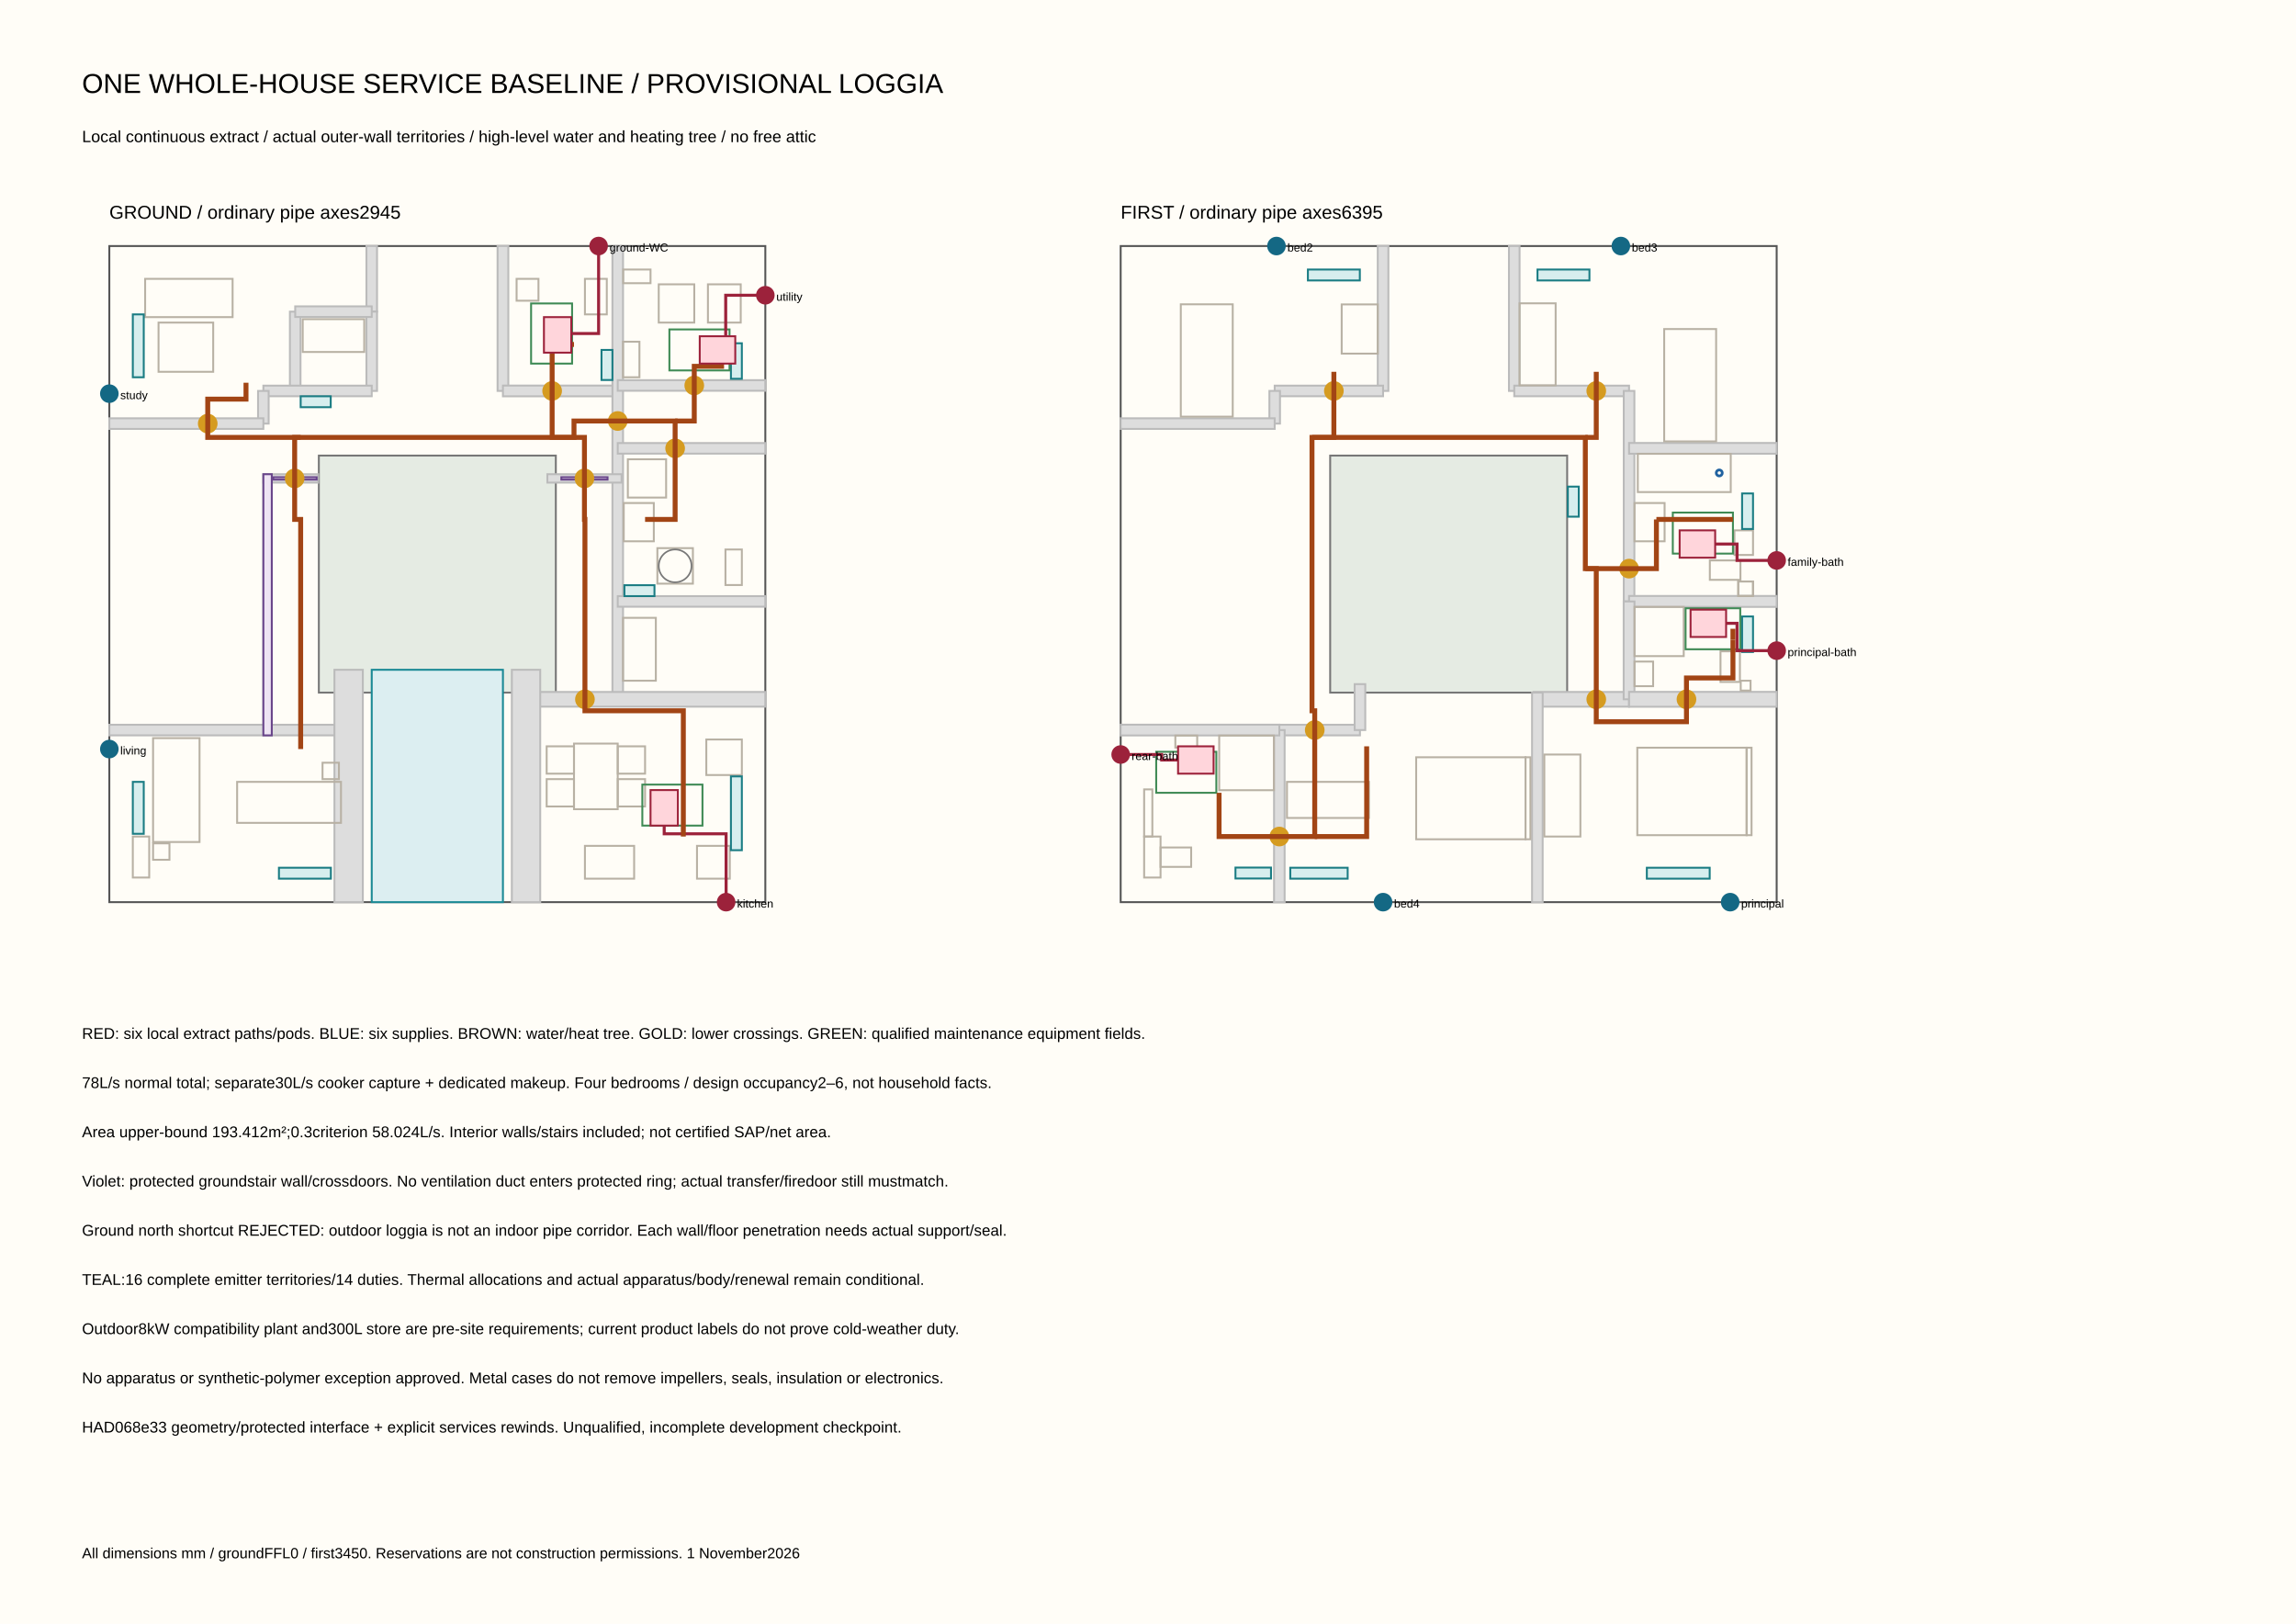
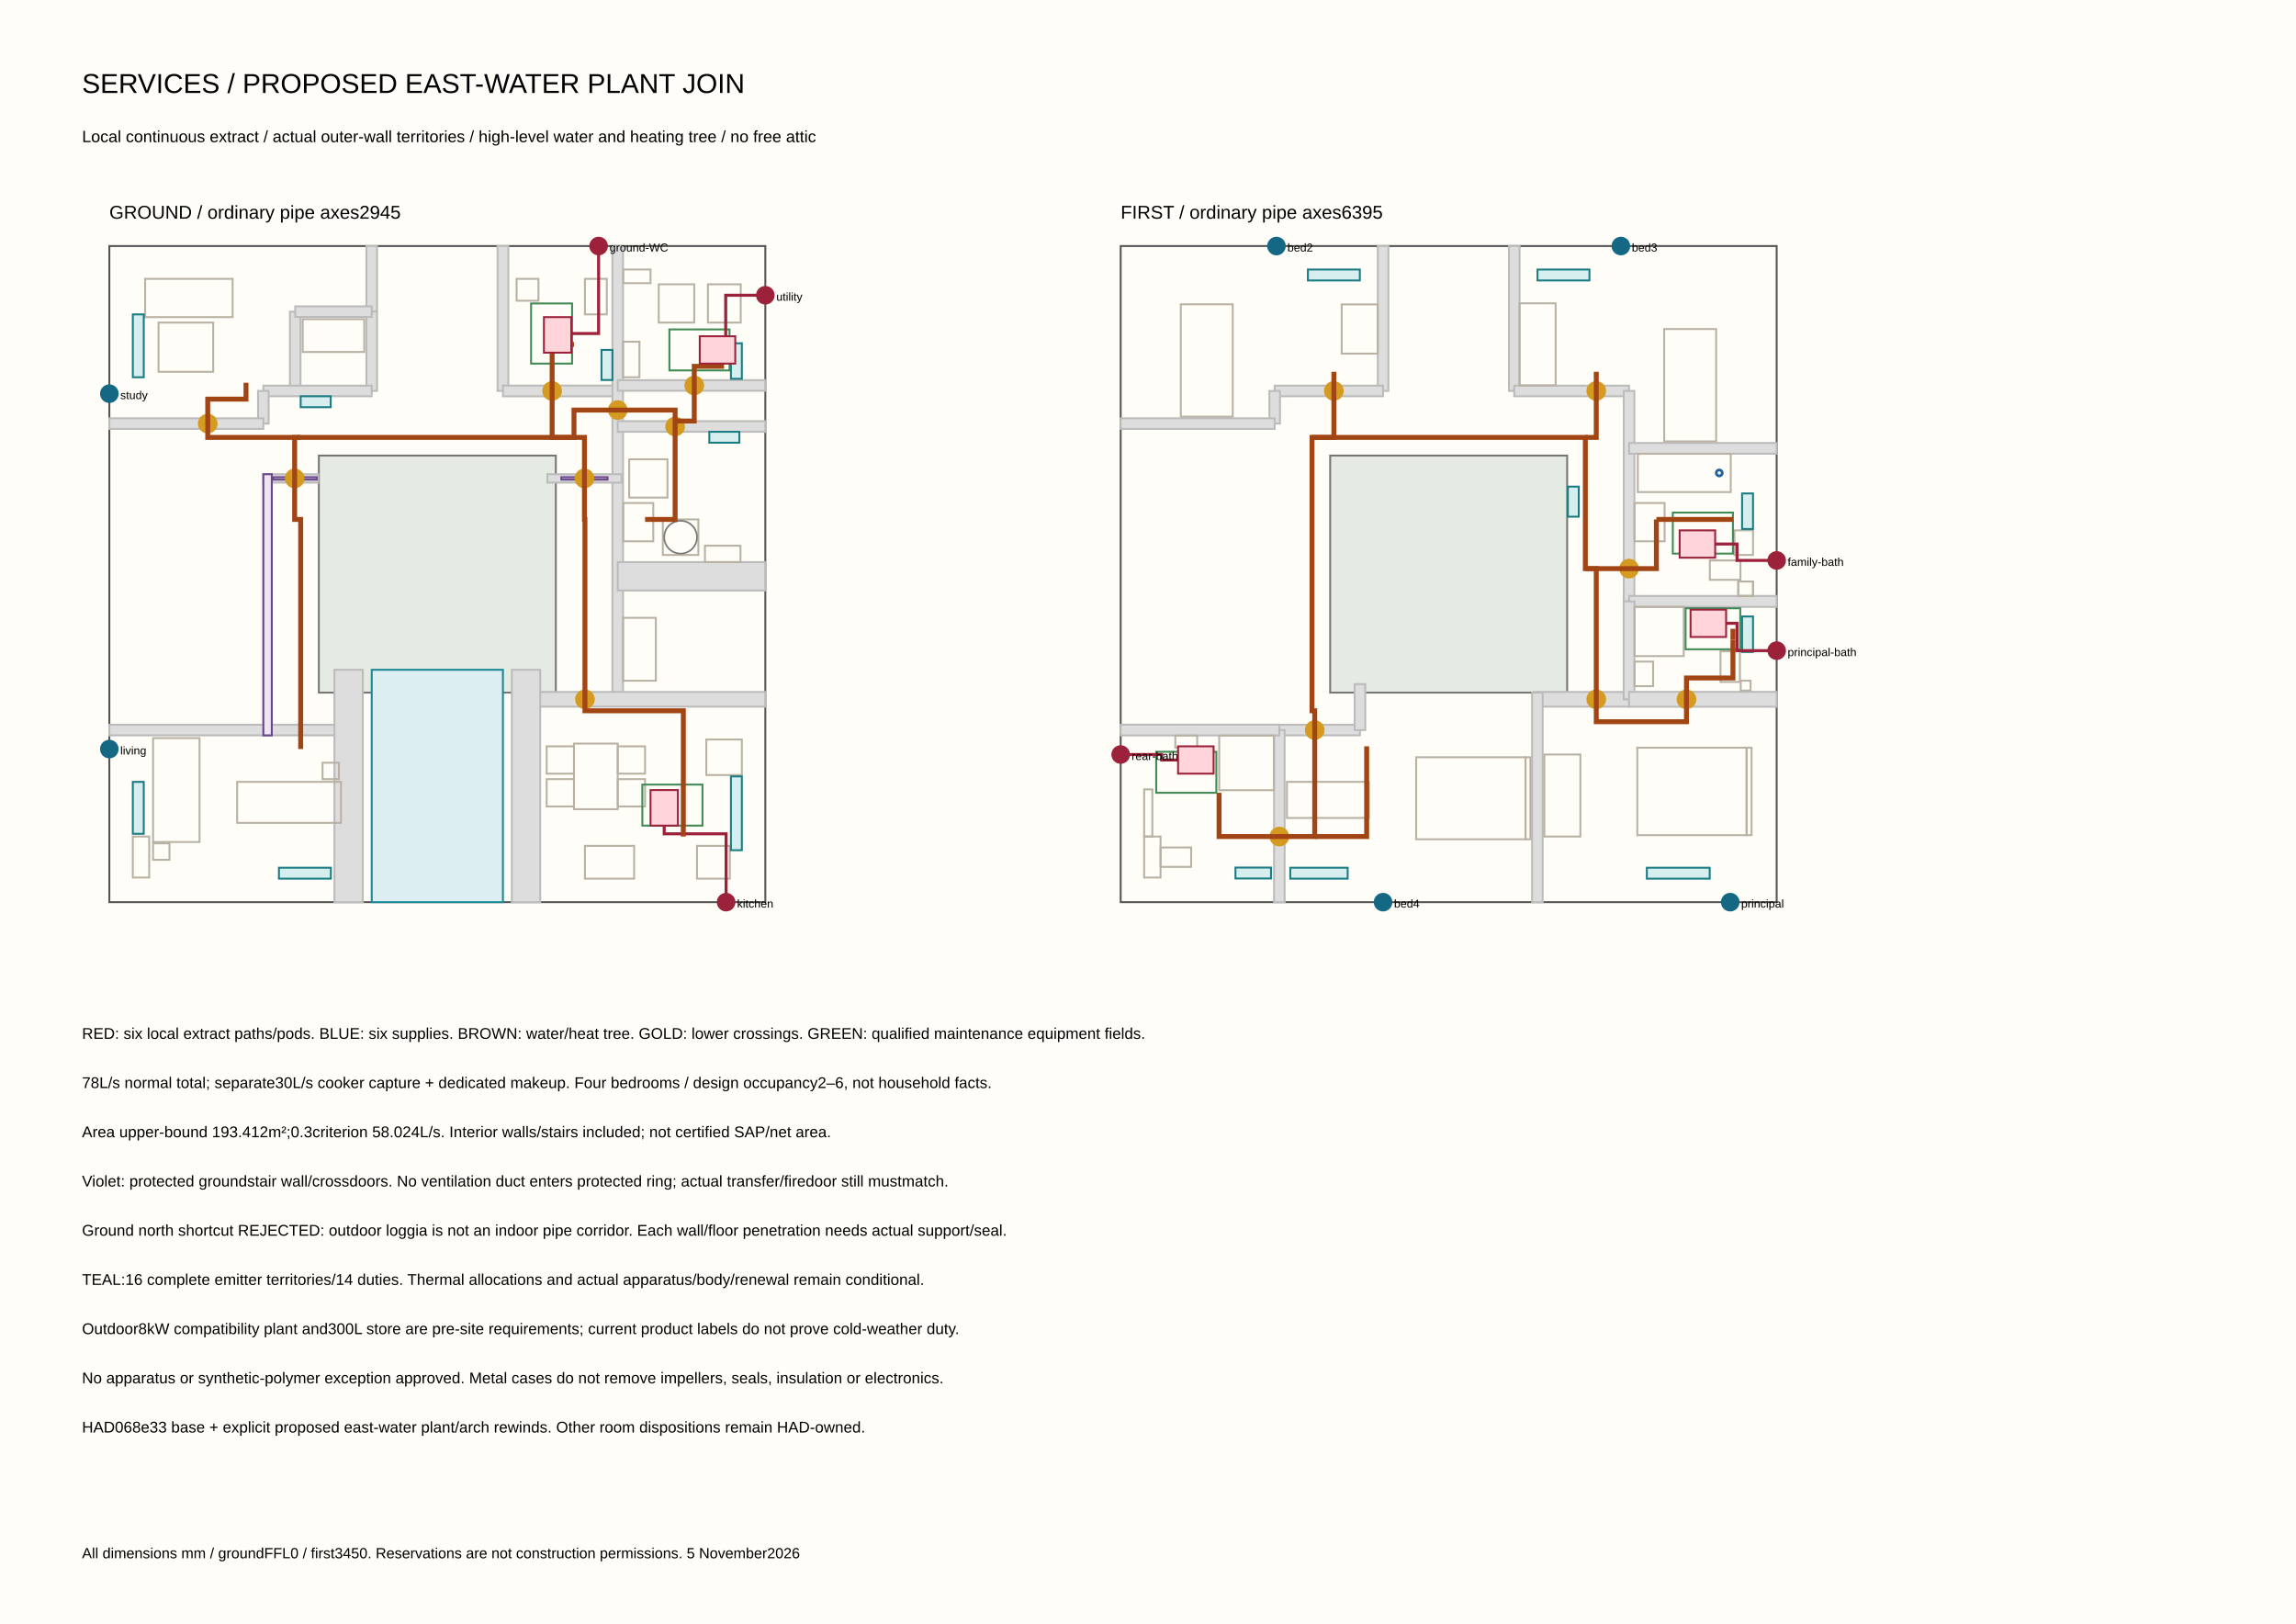
<svg xmlns="http://www.w3.org/2000/svg" width="420mm" height="297mm" viewBox="0 0 420 297">
  <rect width="420" height="297" fill="#fffdf7" />
-   <text x="15" y="17" font-size="5" font-family="Arial">ONE WHOLE-HOUSE SERVICE BASELINE / PROVISIONAL LOGGIA</text>
+   <text x="15" y="17" font-size="5" font-family="Arial">SERVICES / PROPOSED EAST-WATER PLANT JOIN</text>
  <text x="15" y="26" font-size="3" font-family="Arial">Local continuous extract / actual outer-wall territories / high-level water and heating tree / no free attic</text>
  <rect x="20.0" y="45.0" width="120.0" height="120.0" fill="none" stroke="#555" stroke-width="0.35" />
  <rect x="58.325" y="83.325" width="43.35" height="43.35" fill="#e5ebe3" stroke="#777" stroke-width="0.35" />
  <rect x="68.0" y="122.5" width="24.0" height="42.5" fill="#dceef1" stroke="#1b8995" stroke-width="0.35" />
  <rect x="67.03" y="45.0" width="1.94" height="12.0" fill="#ddd" stroke="#bbb" stroke-width="0.35" />
  <rect x="67.03" y="57.0" width="1.94" height="14.5" fill="#ddd" stroke="#bbb" stroke-width="0.35" />
  <rect x="53.03" y="57.0" width="1.94" height="14.5" fill="#ddd" stroke="#bbb" stroke-width="0.35" />
  <rect x="54.0" y="56.03" width="14.0" height="1.94" fill="#ddd" stroke="#bbb" stroke-width="0.35" />
  <rect x="48.175" y="70.53" width="19.825" height="1.94" fill="#ddd" stroke="#bbb" stroke-width="0.35" />
  <rect x="47.205" y="71.5" width="1.94" height="5.975" fill="#ddd" stroke="#bbb" stroke-width="0.35" />
  <rect x="20.0" y="76.505" width="28.175" height="1.94" fill="#ddd" stroke="#bbb" stroke-width="0.35" />
  <rect x="91.015" y="45.0" width="1.97" height="26.5" fill="#ddd" stroke="#bbb" stroke-width="0.35" />
  <rect x="92.0" y="70.515" width="21.0" height="1.97" fill="#ddd" stroke="#bbb" stroke-width="0.35" />
  <rect x="112.03" y="45.0" width="1.94" height="82.9" fill="#ddd" stroke="#bbb" stroke-width="0.35" />
  <rect x="113.0" y="69.53" width="27.0" height="1.94" fill="#ddd" stroke="#bbb" stroke-width="0.35" />
-   <rect x="113.0" y="81.03" width="27.0" height="1.94" fill="#ddd" stroke="#bbb" stroke-width="0.35" />
-   <rect x="113.0" y="109.03" width="27.0" height="1.94" fill="#ddd" stroke="#bbb" stroke-width="0.35" />
+   <rect x="113.0" y="77.03" width="27.0" height="1.94" fill="#ddd" stroke="#bbb" stroke-width="0.35" />
+   <rect x="113.0" y="102.805" width="27.0" height="5.195" fill="#ddd" stroke="#bbb" stroke-width="0.35" />
  <rect x="20.0" y="132.555" width="43.775" height="1.94" fill="#ddd" stroke="#bbb" stroke-width="0.35" />
  <rect x="95.525" y="126.555" width="44.475" height="2.69" fill="#ddd" stroke="#bbb" stroke-width="0.35" />
  <rect x="61.178" y="122.5" width="5.195" height="42.5" fill="#ddd" stroke="#bbb" stroke-width="0.35" />
  <rect x="93.627" y="122.5" width="5.195" height="42.5" fill="#ddd" stroke="#bbb" stroke-width="0.35" />
  <rect x="48.175" y="86.73" width="1.54" height="47.765" fill="#ddd" stroke="#bbb" stroke-width="0.35" />
  <rect x="48.175" y="86.73" width="10.03" height="1.54" fill="#ddd" stroke="#bbb" stroke-width="0.35" />
  <rect x="100.125" y="86.73" width="13.575" height="1.54" fill="#ddd" stroke="#bbb" stroke-width="0.35" />
  <rect x="26.55" y="51.0" width="16.0" height="7.0" fill="none" stroke="#b8b1a4" stroke-width="0.35" />
  <rect x="29.0" y="59.0" width="10.0" height="9.0" fill="none" stroke="#b8b1a4" stroke-width="0.35" />
  <rect x="55.375" y="58.375" width="11.25" height="6.0" fill="none" stroke="#b8b1a4" stroke-width="0.35" />
  <rect x="107.0" y="51.0" width="4.0" height="6.5" fill="none" stroke="#b8b1a4" stroke-width="0.35" />
  <rect x="94.5" y="51.0" width="4.0" height="4.0" fill="none" stroke="#b8b1a4" stroke-width="0.35" />
-   <rect x="114.85" y="84.0" width="7.0" height="7.0" fill="none" stroke="#b8b1a4" stroke-width="0.35" />
-   <rect x="114.1" y="92.0" width="5.5" height="7.0" fill="none" stroke="#b8b1a4" stroke-width="0.35" />
+   <rect x="115.1" y="84.0" width="7.0" height="7.0" fill="none" stroke="#b8b1a4" stroke-width="0.35" />
+   <rect x="114.0" y="92.0" width="5.5" height="7.0" fill="none" stroke="#b8b1a4" stroke-width="0.35" />
  <rect x="113.97" y="113.0" width="6.0" height="11.5" fill="none" stroke="#b8b1a4" stroke-width="0.35" />
  <rect x="24.295" y="153.0" width="3.0" height="7.5" fill="none" stroke="#b8b1a4" stroke-width="0.35" />
  <rect x="28.0" y="135.0" width="8.5" height="19.0" fill="none" stroke="#b8b1a4" stroke-width="0.35" />
  <rect x="28.0" y="154.25" width="3.0" height="3.0" fill="none" stroke="#b8b1a4" stroke-width="0.35" />
  <rect x="43.375" y="143.0" width="19.0" height="7.5" fill="none" stroke="#b8b1a4" stroke-width="0.35" />
  <rect x="59.0" y="139.5" width="3.0" height="3.0" fill="none" stroke="#b8b1a4" stroke-width="0.35" />
  <rect x="105.0" y="136.0" width="8.0" height="12.0" fill="none" stroke="#b8b1a4" stroke-width="0.35" />
  <rect x="100.0" y="136.5" width="5.0" height="5.0" fill="none" stroke="#b8b1a4" stroke-width="0.35" />
  <rect x="100.0" y="142.5" width="5.0" height="5.0" fill="none" stroke="#b8b1a4" stroke-width="0.35" />
  <rect x="113.0" y="136.5" width="5.0" height="5.0" fill="none" stroke="#b8b1a4" stroke-width="0.35" />
  <rect x="113.0" y="142.5" width="5.0" height="5.0" fill="none" stroke="#b8b1a4" stroke-width="0.35" />
  <rect x="129.205" y="135.25" width="6.5" height="6.5" fill="none" stroke="#b8b1a4" stroke-width="0.35" />
  <rect x="107.0" y="154.705" width="9.0" height="6.0" fill="none" stroke="#b8b1a4" stroke-width="0.35" />
  <rect x="127.5" y="154.705" width="6.0" height="6.0" fill="none" stroke="#b8b1a4" stroke-width="0.35" />
  <rect x="120.5" y="52.0" width="6.5" height="7.0" fill="none" stroke="#b8b1a4" stroke-width="0.35" />
  <rect x="129.5" y="52.0" width="6.0" height="7.0" fill="none" stroke="#b8b1a4" stroke-width="0.35" />
-   <rect x="120.25" y="100.25" width="6.5" height="6.5" fill="none" stroke="#b8b1a4" stroke-width="0.35" />
-   <rect x="132.705" y="100.5" width="3.0" height="6.5" fill="none" stroke="#b8b1a4" stroke-width="0.35" />
+   <rect x="121.25" y="95.0" width="6.5" height="6.5" fill="none" stroke="#b8b1a4" stroke-width="0.35" />
+   <rect x="128.955" y="99.805" width="6.5" height="3.0" fill="none" stroke="#b8b1a4" stroke-width="0.35" />
  <rect x="113.97" y="62.5" width="3.0" height="6.5" fill="none" stroke="#b8b1a4" stroke-width="0.35" />
  <rect x="114.0" y="49.295" width="5.0" height="2.5" fill="none" stroke="#b8b1a4" stroke-width="0.35" />
-   <circle cx="123.5" cy="103.5" r="3.0" stroke="#777" fill="none" stroke-width=".3" />
+   <circle cx="124.5" cy="98.25" r="3.0" stroke="#777" fill="none" stroke-width=".3" />
  <rect x="24.295" y="57.5" width="2.0" height="11.5" fill="#d7eeee" stroke="#1a7c83" stroke-width="0.35" />
  <rect x="24.295" y="143.0" width="2.0" height="9.5" fill="#d7eeee" stroke="#1a7c83" stroke-width="0.35" />
  <rect x="51.025" y="158.705" width="9.5" height="2.0" fill="#d7eeee" stroke="#1a7c83" stroke-width="0.35" />
  <rect x="133.705" y="142.0" width="2.0" height="13.5" fill="#d7eeee" stroke="#1a7c83" stroke-width="0.35" />
  <rect x="133.705" y="62.78" width="2.0" height="6.5" fill="#d7eeee" stroke="#1a7c83" stroke-width="0.35" />
-   <rect x="114.22" y="107.03" width="5.5" height="2.0" fill="#d7eeee" stroke="#1a7c83" stroke-width="0.35" />
+   <rect x="129.75" y="78.97" width="5.5" height="2.0" fill="#d7eeee" stroke="#1a7c83" stroke-width="0.35" />
  <rect x="55.0" y="72.475" width="5.5" height="2.0" fill="#d7eeee" stroke="#1a7c83" stroke-width="0.35" />
  <rect x="110.03" y="64.0" width="2.0" height="5.5" fill="#d7eeee" stroke="#1a7c83" stroke-width="0.35" />
  <rect x="48.175" y="86.73" width="1.54" height="47.765" fill="#eee4f3" stroke="#69458a" stroke-width="0.35" />
  <rect x="49.99" y="87.28" width="7.94" height="0.44" fill="#eee4f3" stroke="#69458a" stroke-width="0.35" />
  <rect x="102.688" y="87.28" width="8.45" height="0.44" fill="#eee4f3" stroke="#69458a" stroke-width="0.35" />
  <circle cx="53.9" cy="87.5" r="1.8" fill="#d59b20" />
  <circle cx="106.913" cy="87.5" r="1.8" fill="#d59b20" />
-   <circle cx="113.0" cy="77.0" r="1.8" fill="#d59b20" />
-   <circle cx="123.5" cy="82.0" r="1.8" fill="#d59b20" />
+   <circle cx="113.0" cy="75.0" r="1.8" fill="#d59b20" />
+   <circle cx="123.5" cy="78.0" r="1.8" fill="#d59b20" />
  <circle cx="127.0" cy="70.5" r="1.8" fill="#d59b20" />
  <circle cx="38.0" cy="77.475" r="1.8" fill="#d59b20" />
  <circle cx="101.0" cy="71.5" r="1.8" fill="#d59b20" />
  <circle cx="107.0" cy="127.9" r="1.8" fill="#d59b20" />
  <rect x="97.15" y="55.5" width="7.5" height="11.0" fill="none" stroke="#3f8a55" stroke-width="0.35" />
  <polyline points="102.0,61.0 104.0,61.0 109.5,61.0 109.5,45.0" stroke="#9c223b" stroke-width=".55" fill="none" />
  <rect x="122.45" y="60.25" width="11.0" height="7.5" fill="none" stroke="#3f8a55" stroke-width="0.35" />
  <polyline points="128.0,64.0 130.0,64.0 132.75,64.0 132.75,54.0 140.0,54.0" stroke="#9c223b" stroke-width=".55" fill="none" />
  <rect x="117.5" y="143.5" width="11.0" height="7.5" fill="none" stroke="#3f8a55" stroke-width="0.35" />
  <polyline points="121.5,144.5 121.5,146.5 121.5,152.5 132.825,152.5 132.825,165.0" stroke="#9c223b" stroke-width=".55" fill="none" />
-   <polyline points="118.0,95.0 123.5,95.0 123.5,77.0 105.0,77.0 105.0,80.0 55.0,80.0 53.9,80.0 53.9,95.0 55.0,95.0 55.0,130.0 55.0,137.0" stroke="#a24515" stroke-width=".9" fill="none" />
+   <polyline points="118.0,95.0 123.5,95.0 123.5,75.0 105.0,75.0 105.0,80.0 55.0,80.0 53.9,80.0 53.9,95.0 55.0,95.0 55.0,130.0 55.0,137.0" stroke="#a24515" stroke-width=".9" fill="none" />
  <polyline points="105.0,80.0 106.913,80.0 106.913,95.0 107.0,95.0 107.0,130.0 125.0,130.0 125.0,153.0" stroke="#a24515" stroke-width=".9" fill="none" />
  <polyline points="55.0,80.0 38.0,80.0 38.0,73.0 45.0,73.0 45.0,70.0" stroke="#a24515" stroke-width=".9" fill="none" />
  <polyline points="105.0,80.0 101.0,80.0 101.0,63.0 105.0,63.0" stroke="#a24515" stroke-width=".9" fill="none" />
  <polyline points="123.5,77.0 127.0,77.0 127.0,67.0 132.0,67.0 132.0,63.0" stroke="#a24515" stroke-width=".9" fill="none" />
  <rect x="99.5" y="58.0" width="5.0" height="6.5" fill="#ffd5db" stroke="#9c223b" stroke-width="0.35" />
  <circle cx="109.5" cy="45.0" r="1.7" fill="#9c223b" />
  <text x="111.5" y="46.0" font-size="2.1" font-family="Arial">ground-WC</text>
  <rect x="128.0" y="61.5" width="6.5" height="5.0" fill="#ffd5db" stroke="#9c223b" stroke-width="0.35" />
  <circle cx="140.0" cy="54.0" r="1.7" fill="#9c223b" />
  <text x="142.0" y="55.0" font-size="2.1" font-family="Arial">utility</text>
  <rect x="119.0" y="144.5" width="5.0" height="6.5" fill="#ffd5db" stroke="#9c223b" stroke-width="0.35" />
  <circle cx="132.825" cy="165.0" r="1.7" fill="#9c223b" />
  <text x="134.825" y="166.0" font-size="2.1" font-family="Arial">kitchen</text>
  <circle cx="20.0" cy="72.0" r="1.7" fill="#146884" />
  <text x="22.0" y="73.0" font-size="2.1" font-family="Arial">study</text>
  <circle cx="20.0" cy="137.0" r="1.7" fill="#146884" />
  <text x="22.0" y="138.0" font-size="2.1" font-family="Arial">living</text>
  <text x="20" y="40" font-size="3.4" font-family="Arial">GROUND / ordinary pipe axes2945</text>
  <rect x="205.0" y="45.0" width="120.0" height="120.0" fill="none" stroke="#555" stroke-width="0.35" />
  <rect x="243.325" y="83.325" width="43.35" height="43.35" fill="#e5ebe3" stroke="#777" stroke-width="0.35" />
  <rect x="252.03" y="45.0" width="1.94" height="26.5" fill="#ddd" stroke="#bbb" stroke-width="0.35" />
  <rect x="233.175" y="70.53" width="19.825" height="1.94" fill="#ddd" stroke="#bbb" stroke-width="0.35" />
  <rect x="232.205" y="71.5" width="1.94" height="5.975" fill="#ddd" stroke="#bbb" stroke-width="0.35" />
  <rect x="205.0" y="76.505" width="28.175" height="1.94" fill="#ddd" stroke="#bbb" stroke-width="0.35" />
  <rect x="276.03" y="45.0" width="1.94" height="26.5" fill="#ddd" stroke="#bbb" stroke-width="0.35" />
  <rect x="277.0" y="70.53" width="21.0" height="1.94" fill="#ddd" stroke="#bbb" stroke-width="0.35" />
  <rect x="297.03" y="71.5" width="1.94" height="38.5" fill="#ddd" stroke="#bbb" stroke-width="0.35" />
  <rect x="298.0" y="81.015" width="27.0" height="1.97" fill="#ddd" stroke="#bbb" stroke-width="0.35" />
  <rect x="298.0" y="109.0" width="27.0" height="2.0" fill="#ddd" stroke="#bbb" stroke-width="0.35" />
  <rect x="234.025" y="132.555" width="14.75" height="1.94" fill="#ddd" stroke="#bbb" stroke-width="0.35" />
  <rect x="247.805" y="125.125" width="1.94" height="8.4" fill="#ddd" stroke="#bbb" stroke-width="0.35" />
  <rect x="280.525" y="126.555" width="17.475" height="2.69" fill="#ddd" stroke="#bbb" stroke-width="0.35" />
  <rect x="280.255" y="126.675" width="1.94" height="38.325" fill="#ddd" stroke="#bbb" stroke-width="0.35" />
  <rect x="233.055" y="133.525" width="1.94" height="31.475" fill="#ddd" stroke="#bbb" stroke-width="0.35" />
  <rect x="297.015" y="110.0" width="1.97" height="17.9" fill="#ddd" stroke="#bbb" stroke-width="0.35" />
  <rect x="298.0" y="126.54" width="27.0" height="2.72" fill="#ddd" stroke="#bbb" stroke-width="0.35" />
  <rect x="205.0" y="132.54" width="29.025" height="1.97" fill="#ddd" stroke="#bbb" stroke-width="0.35" />
  <rect x="216.0" y="55.655" width="9.5" height="20.55" fill="none" stroke="#b8b1a4" stroke-width="0.35" />
  <rect x="245.43" y="55.675" width="6.6" height="9.0" fill="none" stroke="#b8b1a4" stroke-width="0.35" />
  <rect x="304.425" y="60.18" width="9.5" height="20.55" fill="none" stroke="#b8b1a4" stroke-width="0.35" />
  <rect x="277.97" y="55.475" width="6.6" height="15.0" fill="none" stroke="#b8b1a4" stroke-width="0.35" />
  <rect x="259.055" y="138.5" width="20.0" height="15.0" fill="none" stroke="#b8b1a4" stroke-width="0.35" />
  <rect x="279.055" y="138.5" width="0.9" height="15.0" fill="none" stroke="#b8b1a4" stroke-width="0.35" />
  <rect x="235.42" y="143.0" width="15.0" height="6.6" fill="none" stroke="#b8b1a4" stroke-width="0.35" />
  <rect x="299.505" y="136.75" width="20.0" height="16.0" fill="none" stroke="#b8b1a4" stroke-width="0.35" />
  <rect x="319.505" y="136.75" width="0.9" height="16.0" fill="none" stroke="#b8b1a4" stroke-width="0.35" />
  <rect x="282.495" y="138.0" width="6.6" height="15.0" fill="none" stroke="#b8b1a4" stroke-width="0.35" />
  <rect x="223.025" y="134.525" width="10.0" height="10.0" fill="none" stroke="#b8b1a4" stroke-width="0.35" />
  <rect x="212.295" y="155.0" width="5.6" height="3.55" fill="none" stroke="#b8b1a4" stroke-width="0.35" />
  <rect x="215.0" y="134.525" width="4.0" height="2.2" fill="none" stroke="#b8b1a4" stroke-width="0.35" />
  <rect x="209.295" y="153.0" width="3.0" height="7.5" fill="none" stroke="#b8b1a4" stroke-width="0.35" />
  <rect x="209.295" y="144.375" width="1.5" height="8.625" fill="none" stroke="#b8b1a4" stroke-width="0.35" />
  <rect x="299.0" y="111.0" width="9.0" height="9.0" fill="none" stroke="#b8b1a4" stroke-width="0.35" />
  <rect x="314.725" y="119.125" width="3.55" height="5.6" fill="none" stroke="#b8b1a4" stroke-width="0.35" />
  <rect x="299.0" y="121.0" width="3.4" height="4.5" fill="none" stroke="#b8b1a4" stroke-width="0.35" />
  <rect x="318.425" y="124.5" width="1.8" height="1.8" fill="none" stroke="#b8b1a4" stroke-width="0.35" />
  <rect x="317.975" y="106.35" width="2.7" height="2.65" fill="none" stroke="#b8b1a4" stroke-width="0.35" />
  <rect x="312.775" y="102.5" width="5.6" height="3.55" fill="none" stroke="#b8b1a4" stroke-width="0.35" />
  <rect x="317.275" y="97.0" width="3.4" height="4.5" fill="none" stroke="#b8b1a4" stroke-width="0.35" />
  <rect x="299.6" y="83.0" width="17.0" height="7.0" fill="none" stroke="#b8b1a4" stroke-width="0.35" />
  <rect x="317.975" y="106.35" width="2.7" height="2.65" fill="none" stroke="#b8b1a4" stroke-width="0.35" />
  <rect x="299.0" y="92.0" width="5.5" height="7.0" fill="none" stroke="#b8b1a4" stroke-width="0.35" />
  <rect x="239.25" y="49.295" width="9.5" height="2.0" fill="#d7eeee" stroke="#1a7c83" stroke-width="0.35" />
  <rect x="281.25" y="49.295" width="9.5" height="2.0" fill="#d7eeee" stroke="#1a7c83" stroke-width="0.35" />
  <rect x="236.025" y="158.705" width="10.5" height="2.0" fill="#d7eeee" stroke="#1a7c83" stroke-width="0.35" />
  <rect x="301.25" y="158.705" width="11.5" height="2.0" fill="#d7eeee" stroke="#1a7c83" stroke-width="0.35" />
  <rect x="226.0" y="158.675" width="6.5" height="2.0" fill="#d7eeee" stroke="#1a7c83" stroke-width="0.35" />
  <rect x="318.675" y="90.25" width="2.0" height="6.5" fill="#d7eeee" stroke="#1a7c83" stroke-width="0.35" />
  <rect x="318.675" y="112.75" width="2.0" height="6.5" fill="#d7eeee" stroke="#1a7c83" stroke-width="0.35" />
  <rect x="286.8" y="89.0" width="2.0" height="5.5" fill="#d7eeee" stroke="#1a7c83" stroke-width="0.35" />
  <circle cx="314.5" cy="86.5" r="0.55" fill="none" stroke="#2062a0" stroke-width=".5" />
  <circle cx="298.0" cy="104.0" r="1.8" fill="#d59b20" />
  <circle cx="244.0" cy="71.5" r="1.8" fill="#d59b20" />
  <circle cx="292.0" cy="71.5" r="1.8" fill="#d59b20" />
  <circle cx="240.5" cy="133.525" r="1.8" fill="#d59b20" />
  <circle cx="234.025" cy="153.0" r="1.8" fill="#d59b20" />
  <circle cx="292.0" cy="127.9" r="1.8" fill="#d59b20" />
  <circle cx="308.5" cy="127.9" r="1.8" fill="#d59b20" />
  <rect x="211.5" y="137.5" width="11.0" height="7.5" fill="none" stroke="#3f8a55" stroke-width="0.35" />
  <polyline points="222.0,139.0 212.5,139.0 212.5,138.0 205.0,138.0" stroke="#9c223b" stroke-width=".55" fill="none" />
  <rect x="306.0" y="93.75" width="11.0" height="7.5" fill="none" stroke="#3f8a55" stroke-width="0.35" />
  <polyline points="313.75,99.5 317.75,99.5 317.75,102.5 325.0,102.5" stroke="#9c223b" stroke-width=".55" fill="none" />
  <rect x="308.337" y="111.25" width="10.0" height="7.5" fill="none" stroke="#3f8a55" stroke-width="0.35" />
  <polyline points="315.75,114.0 317.75,114.0 317.75,119.0 317.75,119.0 325.0,119.0" stroke="#9c223b" stroke-width=".55" fill="none" />
  <polyline points="303.0,95.0 303.0,104.0 290.0,104.0 290.0,80.0 240.0,80.0 240.0,130.0 240.5,130.0 240.5,153.0 223.0,153.0 223.0,145.0" stroke="#a24515" stroke-width=".9" fill="none" />
  <polyline points="290.0,104.0 292.0,104.0 292.0,132.0 308.5,132.0 308.5,124.0 317.0,124.0 317.0,117.0" stroke="#a24515" stroke-width=".9" fill="none" />
  <polyline points="240.5,153.0 250.0,153.0 250.0,136.5" stroke="#a24515" stroke-width=".9" fill="none" />
  <polyline points="240.0,80.0 244.0,80.0 244.0,68.0" stroke="#a24515" stroke-width=".9" fill="none" />
  <polyline points="290.0,80.0 292.0,80.0 292.0,68.0" stroke="#a24515" stroke-width=".9" fill="none" />
  <polyline points="303.0,95.0 317.0,95.0" stroke="#a24515" stroke-width=".9" fill="none" />
  <polyline points="317.0,117.0 317.0,115.0" stroke="#a24515" stroke-width=".9" fill="none" />
  <rect x="215.5" y="136.5" width="6.5" height="5.0" fill="#ffd5db" stroke="#9c223b" stroke-width="0.35" />
  <circle cx="205.0" cy="138.0" r="1.7" fill="#9c223b" />
  <text x="207.0" y="139.0" font-size="2.1" font-family="Arial">rear-bath</text>
  <rect x="307.25" y="97.0" width="6.5" height="5.0" fill="#ffd5db" stroke="#9c223b" stroke-width="0.35" />
  <circle cx="325.0" cy="102.5" r="1.7" fill="#9c223b" />
  <text x="327.0" y="103.5" font-size="2.1" font-family="Arial">family-bath</text>
  <rect x="309.25" y="111.5" width="6.5" height="5.0" fill="#ffd5db" stroke="#9c223b" stroke-width="0.35" />
  <circle cx="325.0" cy="119.0" r="1.7" fill="#9c223b" />
  <text x="327.0" y="120.0" font-size="2.1" font-family="Arial">principal-bath</text>
  <circle cx="233.5" cy="45.0" r="1.7" fill="#146884" />
  <text x="235.5" y="46.0" font-size="2.1" font-family="Arial">bed2</text>
  <circle cx="296.5" cy="45.0" r="1.7" fill="#146884" />
  <text x="298.5" y="46.0" font-size="2.1" font-family="Arial">bed3</text>
  <circle cx="253.0" cy="165.0" r="1.7" fill="#146884" />
  <text x="255.0" y="166.0" font-size="2.1" font-family="Arial">bed4</text>
  <circle cx="316.5" cy="165.0" r="1.7" fill="#146884" />
  <text x="318.5" y="166.0" font-size="2.1" font-family="Arial">principal</text>
  <text x="205" y="40" font-size="3.4" font-family="Arial">FIRST / ordinary pipe axes6395</text>
  <text x="15" y="190" font-size="2.85" font-family="Arial">RED: six local extract paths/pods. BLUE: six supplies. BROWN: water/heat tree. GOLD: lower crossings. GREEN: qualified maintenance equipment fields.</text>
  <text x="15" y="199" font-size="2.85" font-family="Arial">78L/s normal total; separate30L/s cooker capture + dedicated makeup. Four bedrooms / design occupancy2–6, not household facts.</text>
  <text x="15" y="208" font-size="2.85" font-family="Arial">Area upper-bound 193.412m²;0.3criterion 58.024L/s. Interior walls/stairs included; not certified SAP/net area.</text>
  <text x="15" y="217" font-size="2.85" font-family="Arial">Violet: protected groundstair wall/crossdoors. No ventilation duct enters protected ring; actual transfer/firedoor still mustmatch.</text>
  <text x="15" y="226" font-size="2.85" font-family="Arial">Ground north shortcut REJECTED: outdoor loggia is not an indoor pipe corridor. Each wall/floor penetration needs actual support/seal.</text>
  <text x="15" y="235" font-size="2.85" font-family="Arial">TEAL:16 complete emitter territories/14 duties. Thermal allocations and actual apparatus/body/renewal remain conditional.</text>
  <text x="15" y="244" font-size="2.85" font-family="Arial">Outdoor8kW compatibility plant and300L store are pre-site requirements; current product labels do not prove cold-weather duty.</text>
  <text x="15" y="253" font-size="2.85" font-family="Arial">No apparatus or synthetic-polymer exception approved. Metal cases do not remove impellers, seals, insulation or electronics.</text>
-   <text x="15" y="262" font-size="2.85" font-family="Arial">HAD068e33 geometry/protected interface + explicit services rewinds. Unqualified, incomplete development checkpoint.</text>
-   <text x="15" y="285" font-size="2.7" font-family="Arial">All dimensions mm / groundFFL0 / first3450. Reservations are not construction permissions. 1 November2026</text>
+   <text x="15" y="262" font-size="2.85" font-family="Arial">HAD068e33 base + explicit proposed east-water plant/arch rewinds. Other room dispositions remain HAD-owned.</text>
+   <text x="15" y="285" font-size="2.7" font-family="Arial">All dimensions mm / groundFFL0 / first3450. Reservations are not construction permissions. 5 November2026</text>
</svg>
